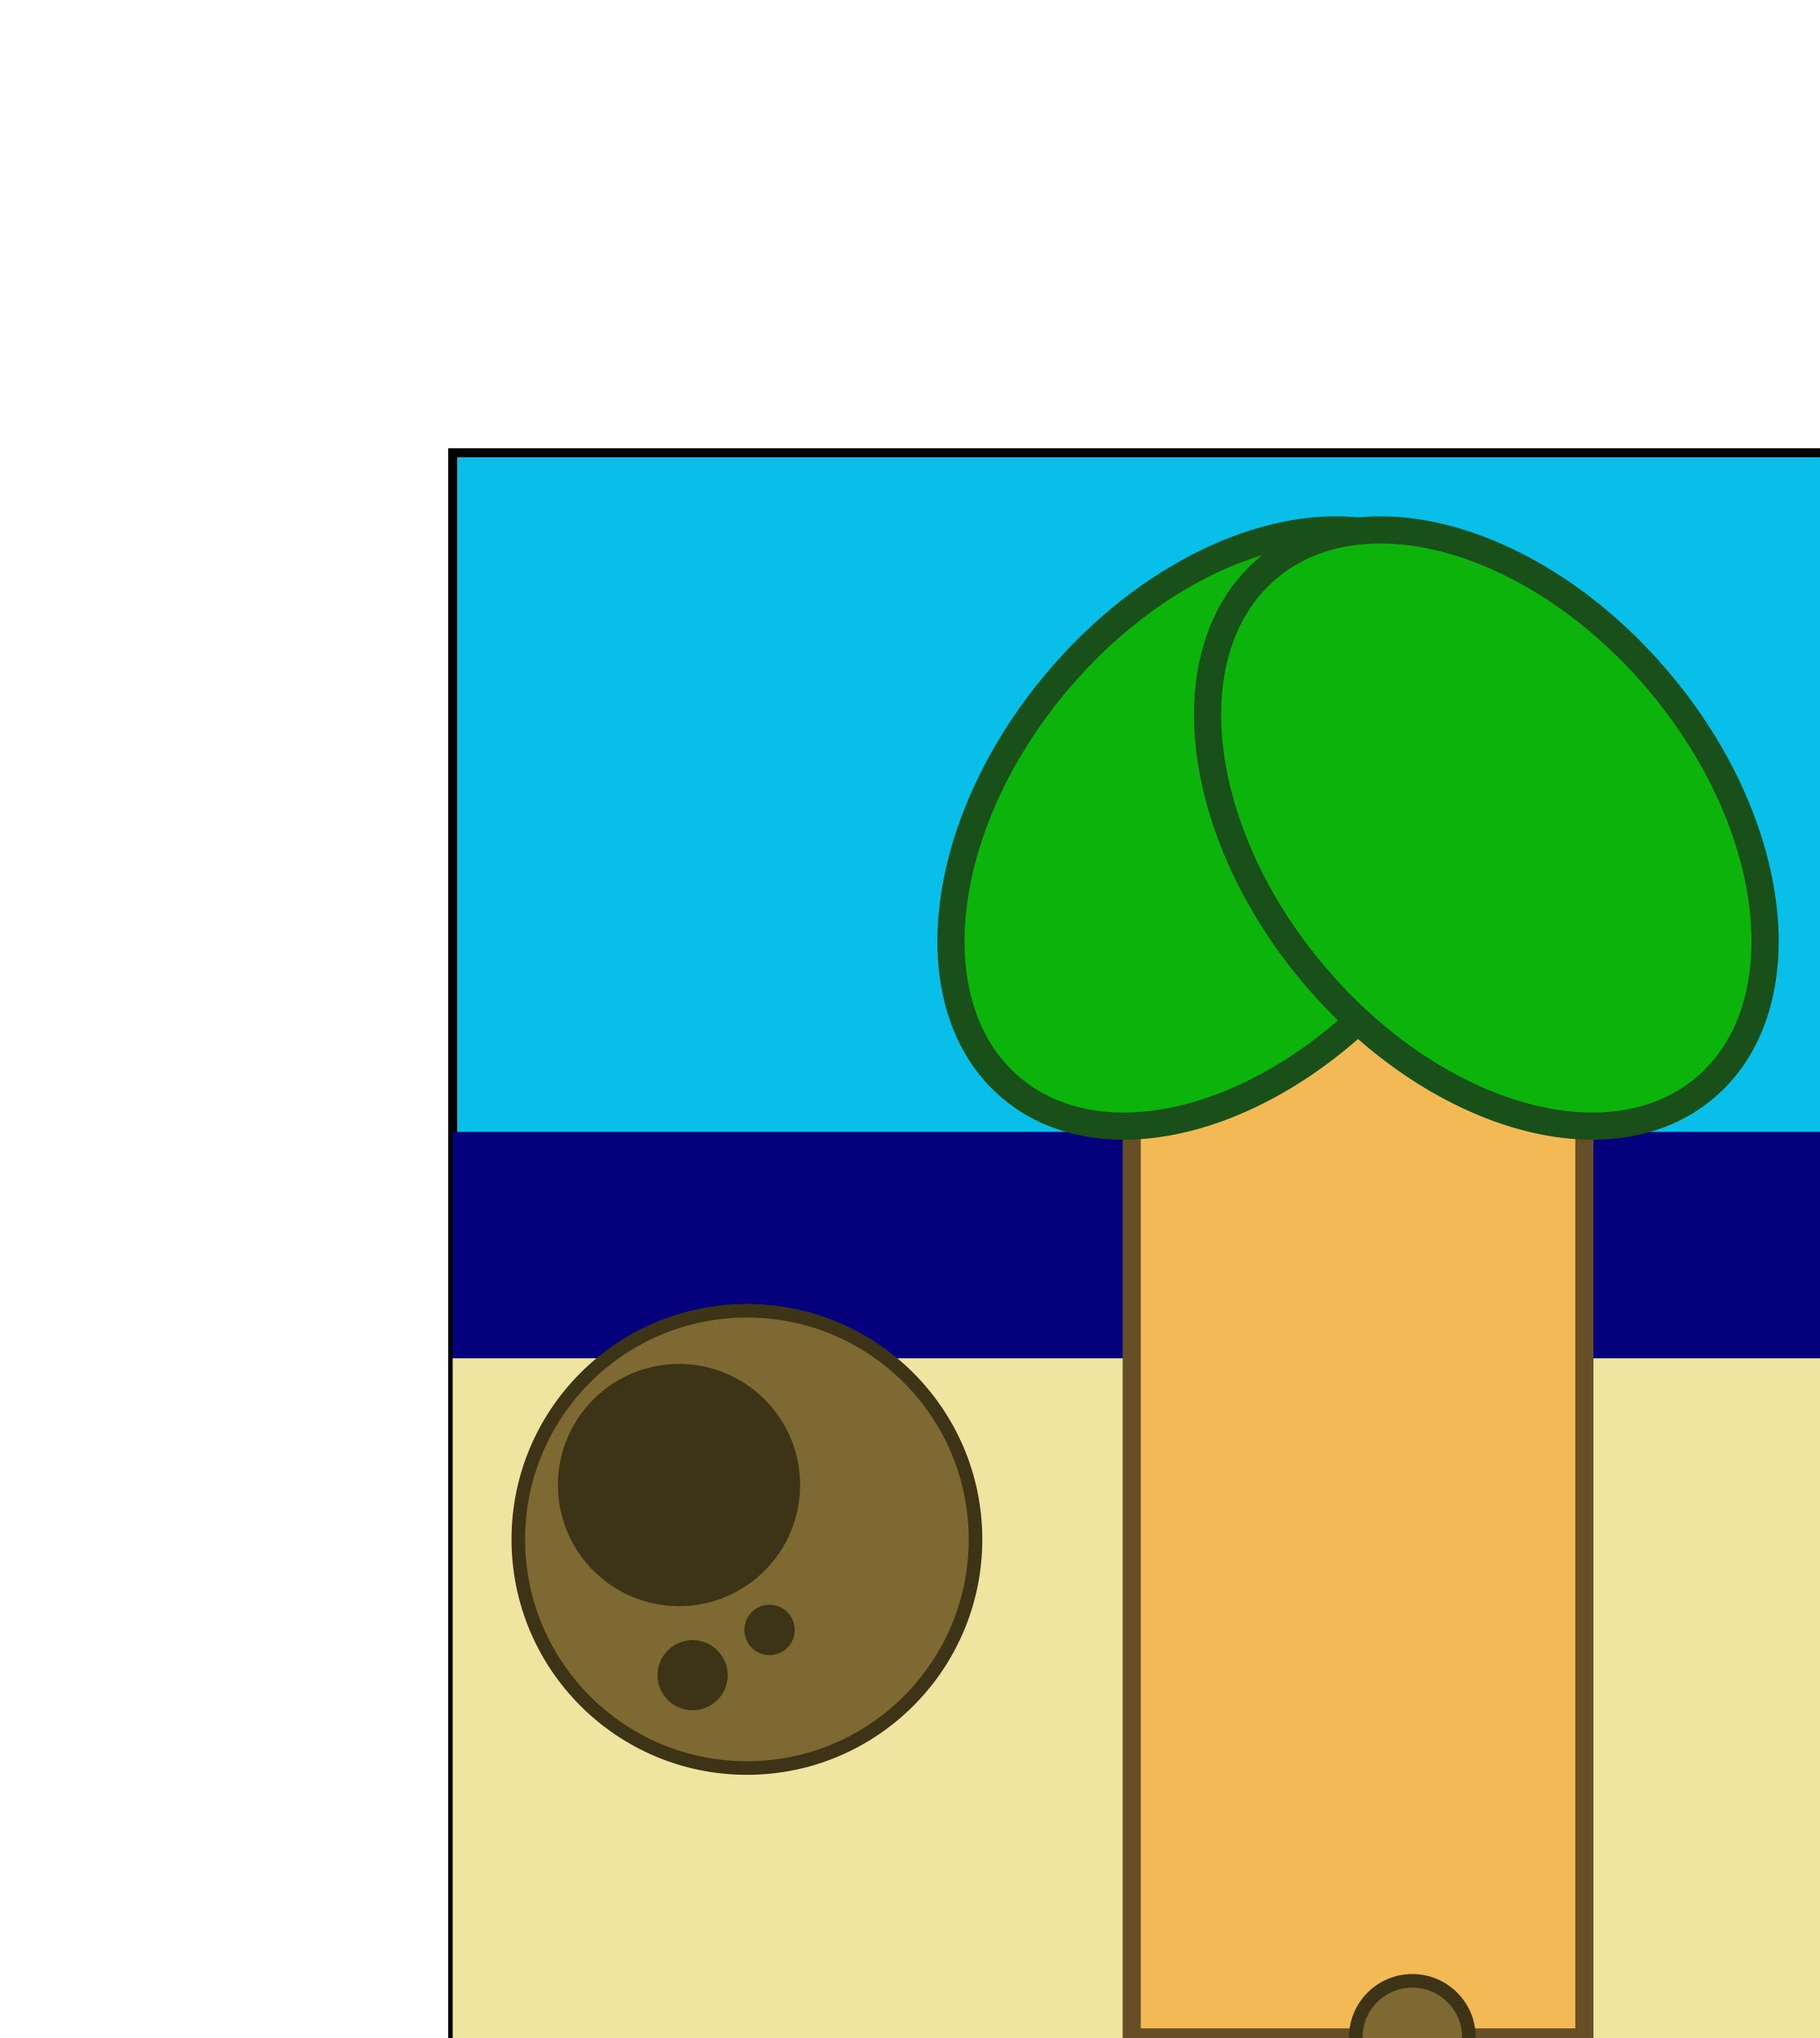
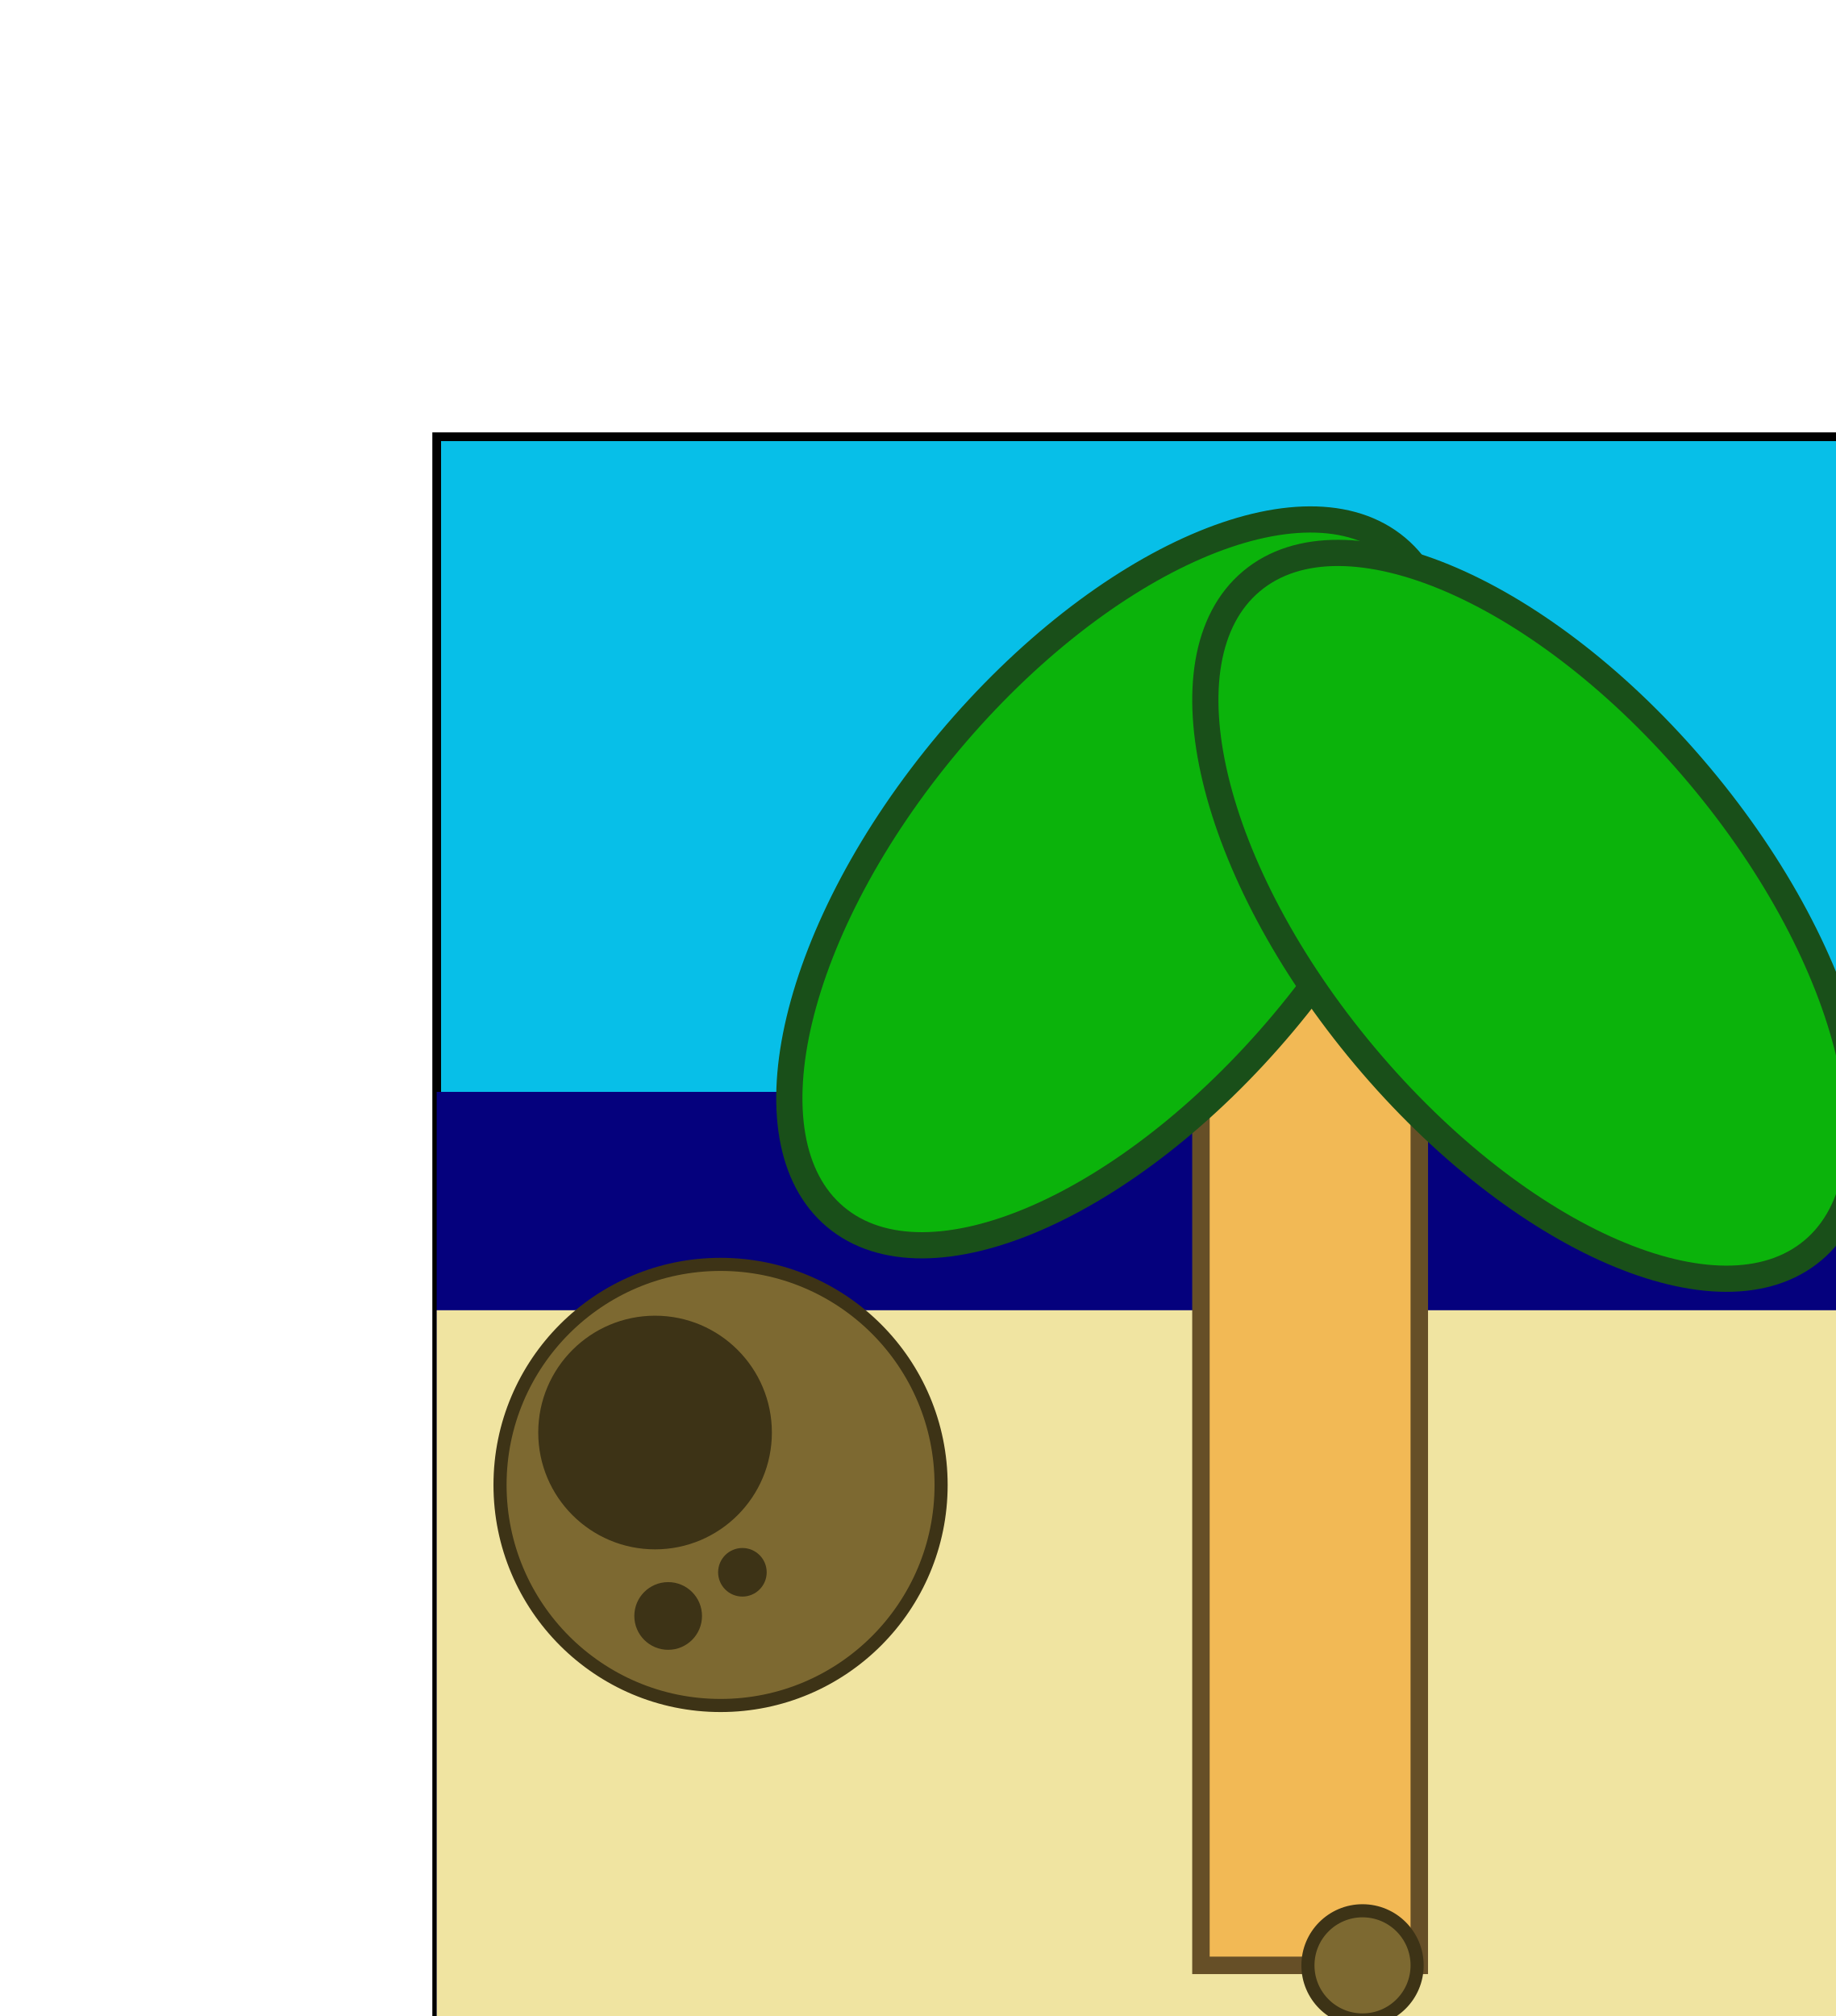
<svg xmlns="http://www.w3.org/2000/svg" width="100%" height="100%">
  <g alignment-baseline="baseline">
    <g transform="translate(100,100)">
      <rect width="400" height="400" stroke="black" stroke-width="2" fill="#07bfe8" />
      <rect width="400" height="250" y="150" fill="#05017d" />
      <rect width="400" height="200" y="200" fill="#f0e4a1" />
      <g>
-         <rect width="100" height="300" x="150" y="50" stroke="#664f27" stroke-width="4" fill="#f2b955" />
-         <ellipse cx="200" cy="75" rx="50" ry="75" transform="rotate(40, 175, 40)" stroke="#194f19" stroke-width="6" fill="#0bb30b" />
-         <ellipse cx="200" cy="75" rx="50" ry="75" transform="rotate(-40, 225, 40)" stroke="#194f19" stroke-width="6" fill="#0bb30b" />
+         <rect width="50" height="300" x="175" y="50" stroke="#664f27" stroke-width="4" fill="#f2b955" />
+         <ellipse cx="200" cy="100" rx="50" ry="100" transform="rotate(40, 175, 40)" stroke="#194f19" stroke-width="6" fill="#0bb30b" />
+         <ellipse cx="200" cy="110" rx="50" ry="100" transform="rotate(-40, 225, 40)" stroke="#194f19" stroke-width="6" fill="#0bb30b" />
      </g>
      <g>
        <g transform="translate(0, 200)">
          <circle cx="65" cy="40" r="50.5" stroke="#3d3316" stroke-width="3" fill="#7d6931" />
          <g transform="translate(65, 40)">
            <circle cx="-15" cy="-12" r="25.25" stroke="#3d3316" stroke-width="3" fill="#3d3316" />
            <circle cx="-12" cy="30" r="6.25" stroke="#3d3316" stroke-width="3" fill="#3d3316" />
            <circle cx="5" cy="20" r="4.062" stroke="#3d3316" stroke-width="3" fill="#3d3316" />
          </g>
          <circle cx="350" cy="75" r="8.125" stroke="#3d3316" stroke-width="3" fill="#7d6931" />
          <circle cx="212" cy="150" r="12.5" stroke="#3d3316" stroke-width="3" fill="#7d6931" />
        </g>
      </g>
    </g>
  </g>
</svg>
